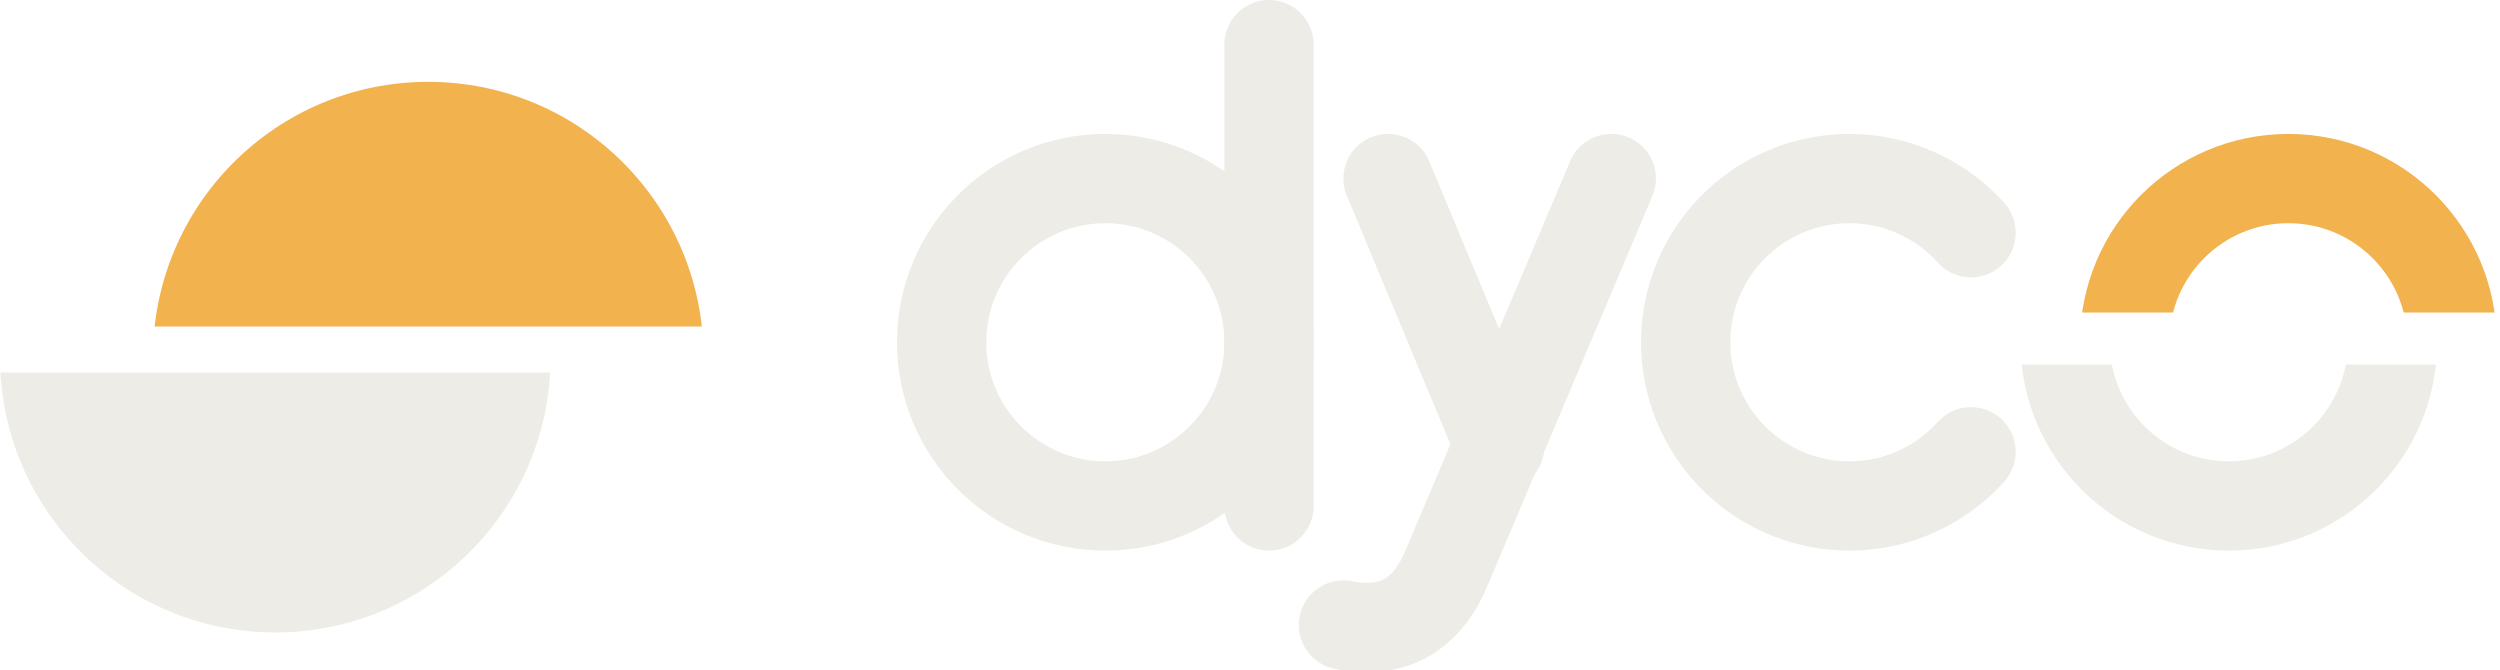
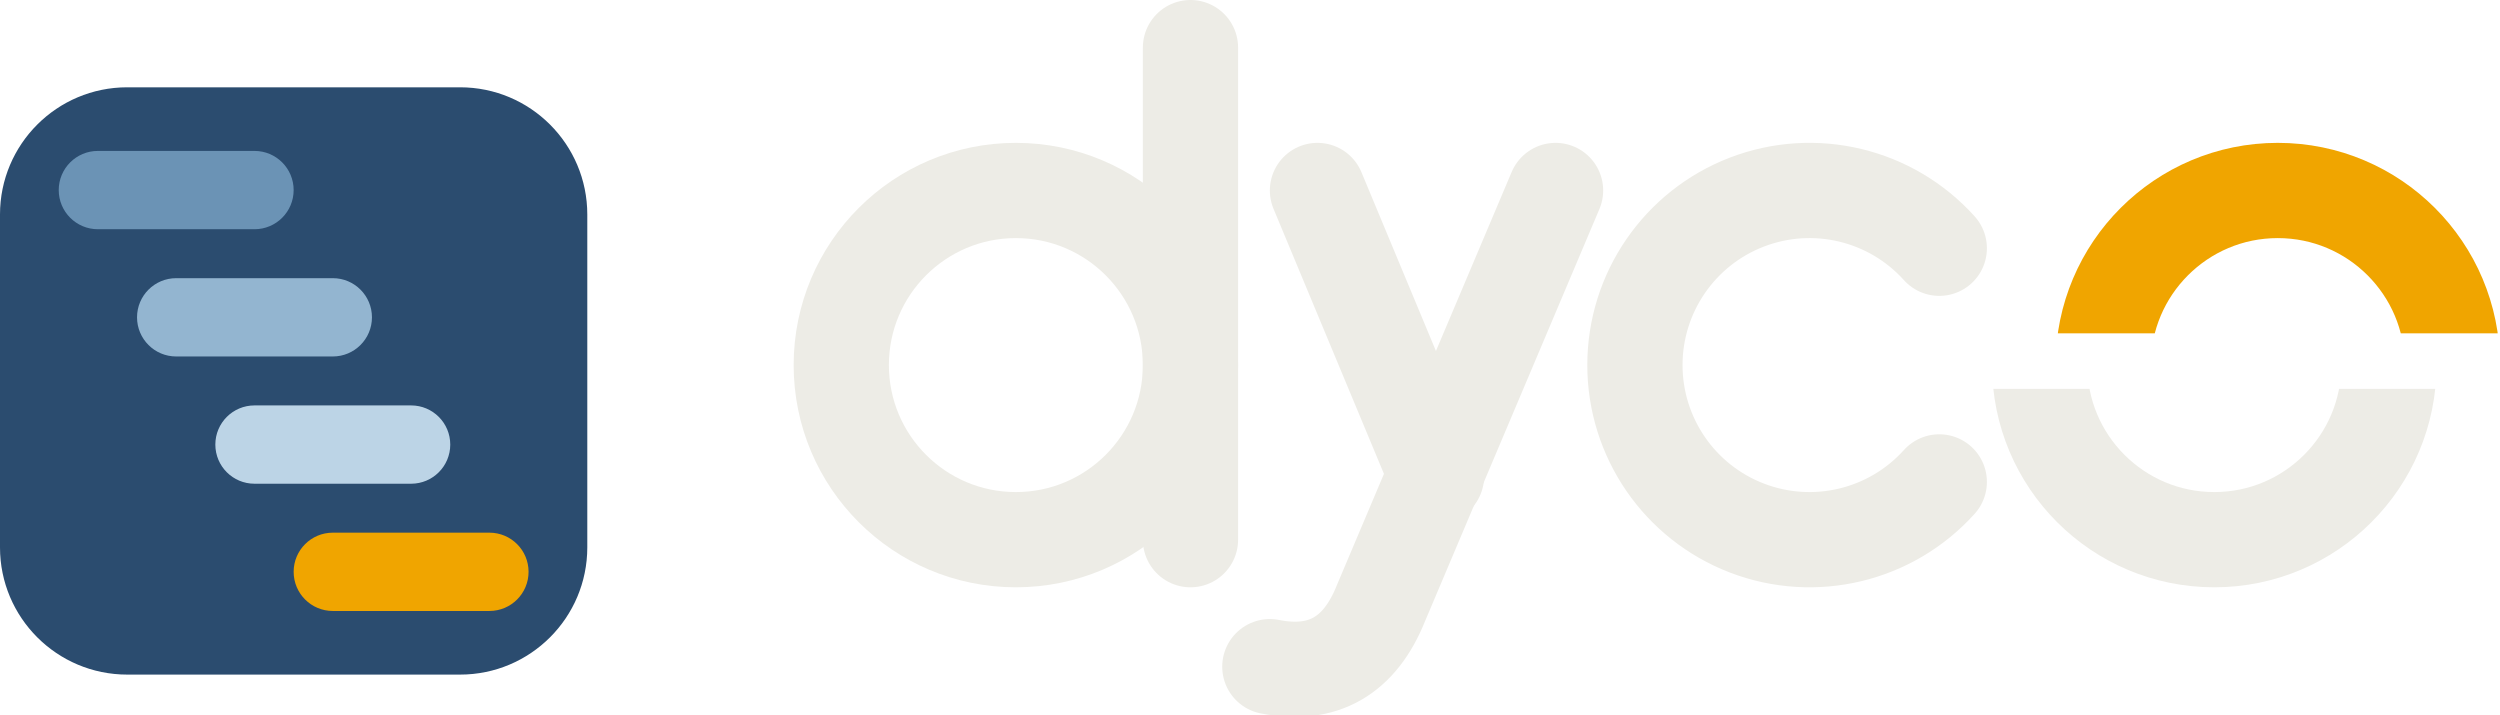
- <svg xmlns="http://www.w3.org/2000/svg" viewBox="0 0 336 90" width="336" height="90" role="img" aria-label="dyco">
+ <svg xmlns="http://www.w3.org/2000/svg" viewBox="0 0 315 90" width="315" height="90" role="img" aria-label="dyco">
  <defs>
-     <clipPath id="dycoT">
-       <rect x="0" y="0" width="100" height="46" />
-     </clipPath>
-     <clipPath id="dycoB">
-       <rect x="0" y="52" width="100" height="48" />
-     </clipPath>
    <clipPath id="dycoOT">
      <rect x="0" y="0" width="240" height="44" />
    </clipPath>
    <clipPath id="dycoOB">
      <rect x="0" y="51" width="240" height="49" />
    </clipPath>
  </defs>
-   <g transform="translate(-4.111 -3.389) scale(1.02778)">
-     <g clip-path="url(#dycoT)">
-       <circle cx="60" cy="50" r="36" fill="#F2B24E" />
-     </g>
-     <g clip-path="url(#dycoB)">
-       <circle cx="40" cy="50" r="36" fill="#EDECE6" />
-     </g>
+   <g transform="translate(-2.467 8.533) scale(1.23333)">
+     <rect x="2" y="2" width="60" height="60" rx="13" fill="#2b4c6f" />
+     <rect x="8" y="8.5" width="24" height="8" rx="4" fill="#6b93b5" />
+     <rect x="16" y="21.5" width="24" height="8" rx="4" fill="#93b5d0" />
+     <rect x="24" y="34.5" width="24" height="8" rx="4" fill="#bcd4e6" />
+     <rect x="32" y="47.5" width="24" height="8" rx="4" fill="#f0a500" />
  </g>
-   <g transform="translate(118.556 -2.0)">
+   <g transform="translate(98.000 -2.0)">
    <g fill="none" stroke="#EDECE6" stroke-width="12" stroke-linecap="round" stroke-linejoin="round">
      <circle cx="30" cy="48" r="22" />
      <path d="M52 8 V70" />
      <path d="M68 26 L83 62" />
      <path d="M98 26 L76 78 Q72 88 62 86" />
      <path d="M146.35 33.28 A22 22 0 1 0 146.35 62.72" />
    </g>
    <g fill="none" stroke-width="12" stroke-linecap="round">
      <g clip-path="url(#dycoOT)">
-         <circle cx="189" cy="48" r="22" stroke="#F2B24E" />
+         <circle cx="189" cy="48" r="22" stroke="#f0a500" />
      </g>
      <g clip-path="url(#dycoOB)">
        <circle cx="181" cy="48" r="22" stroke="#EDECE6" />
      </g>
    </g>
  </g>
</svg>
